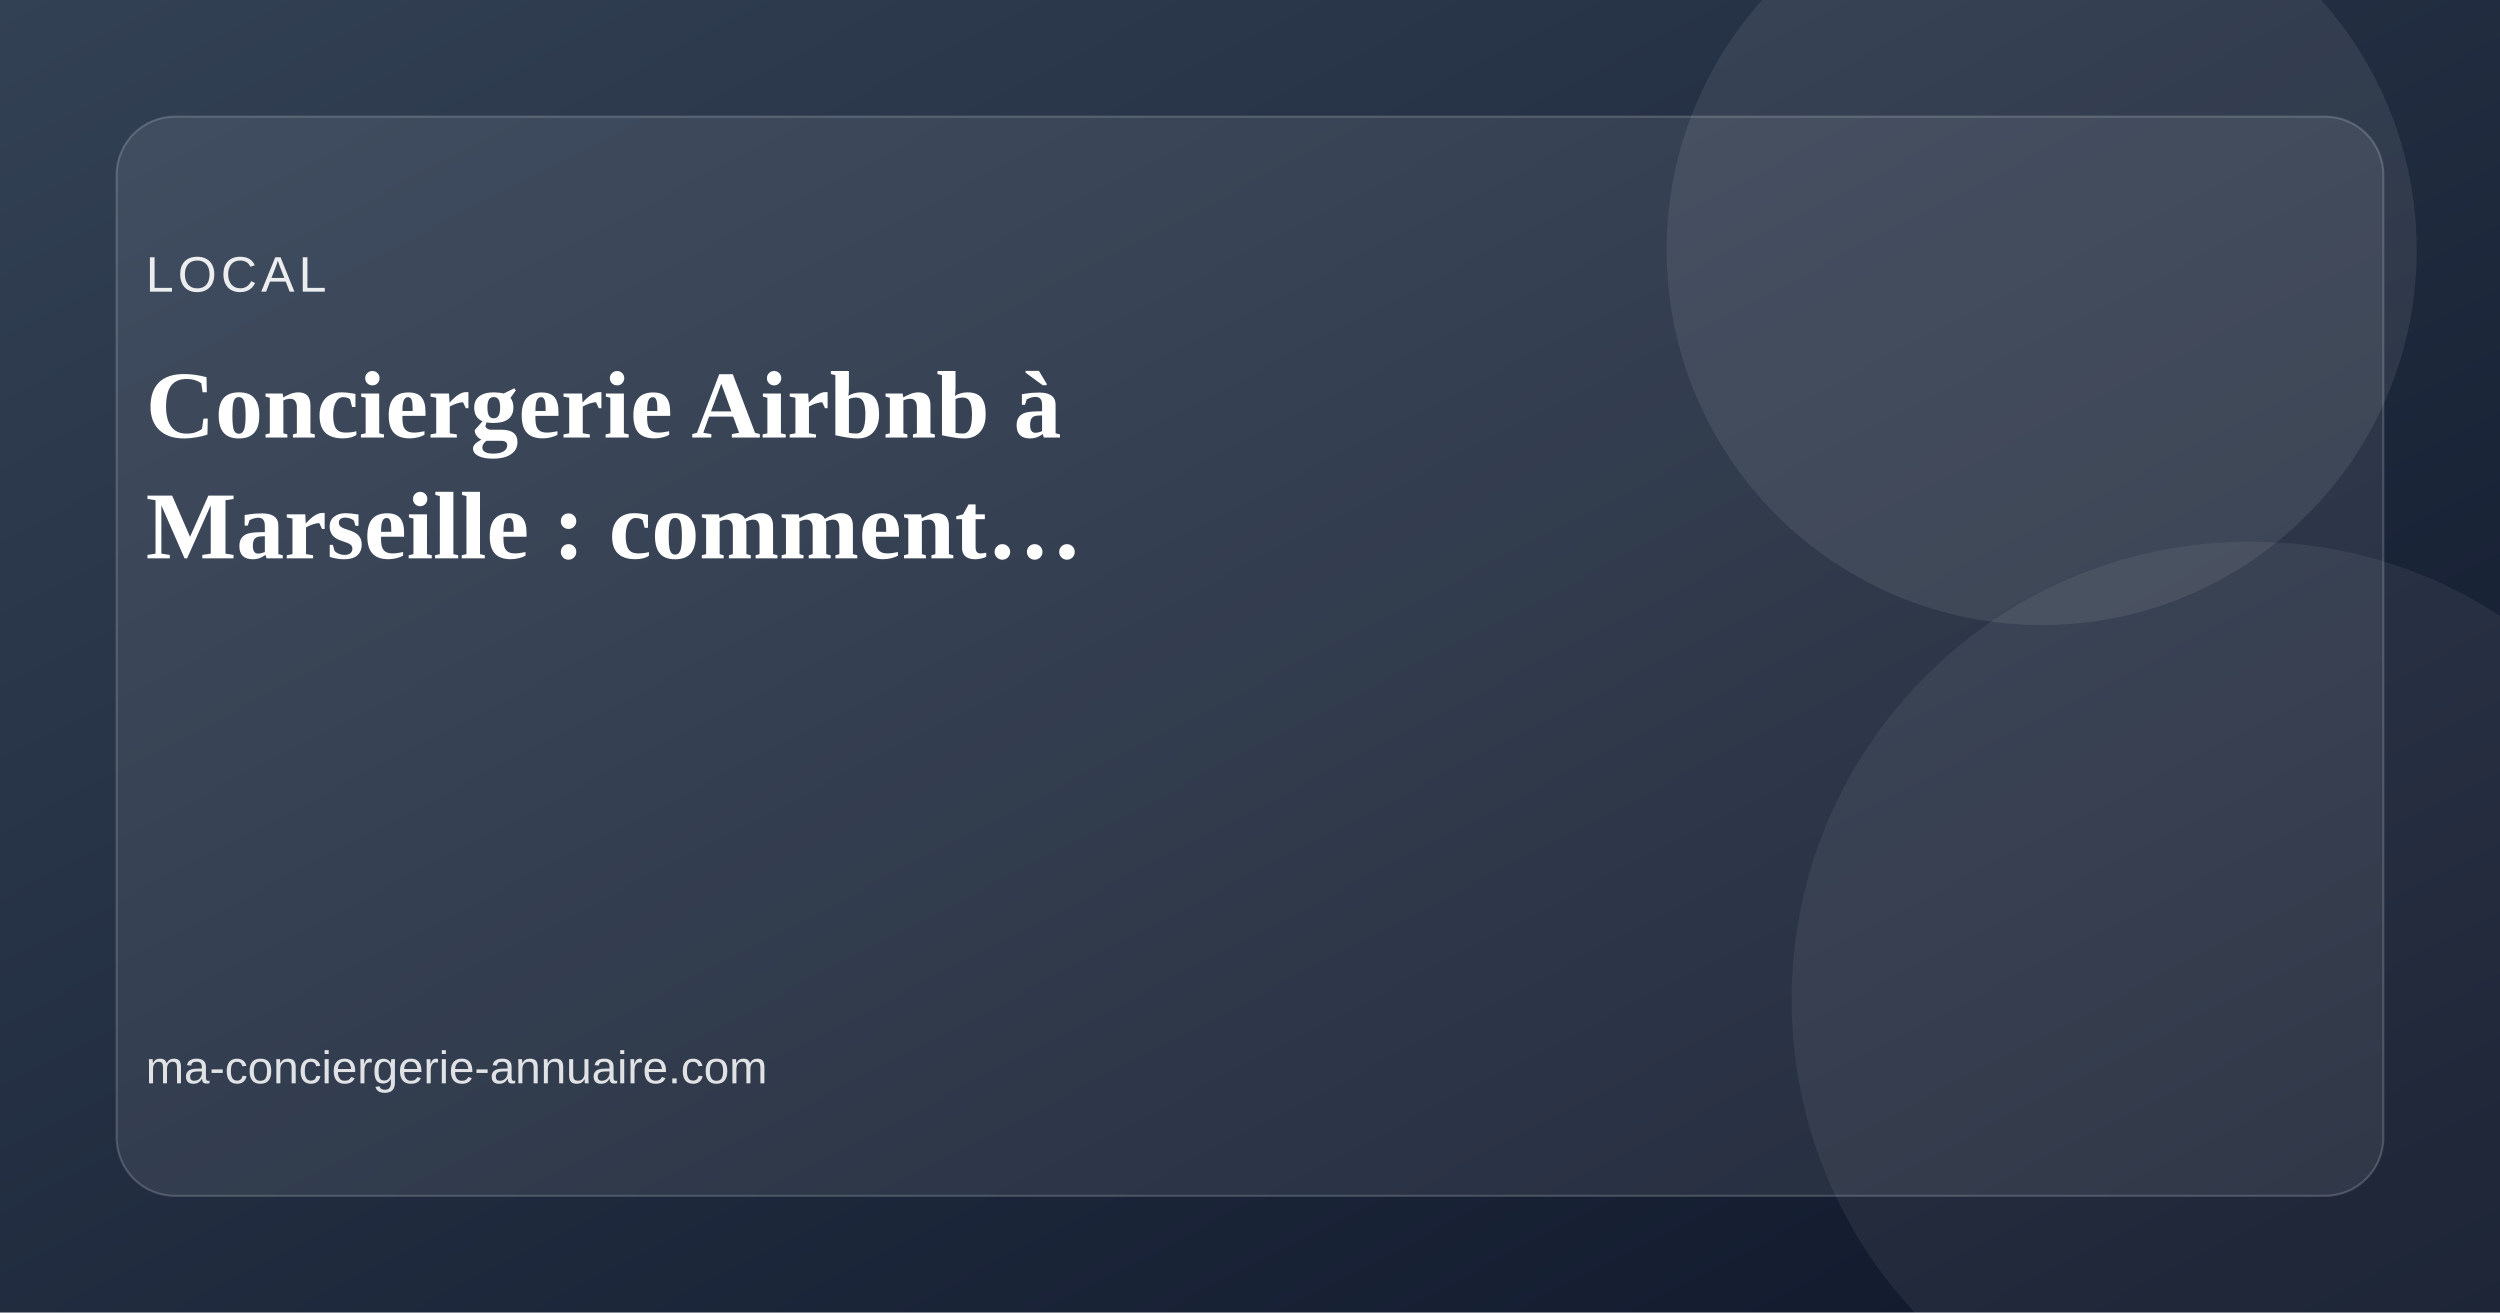
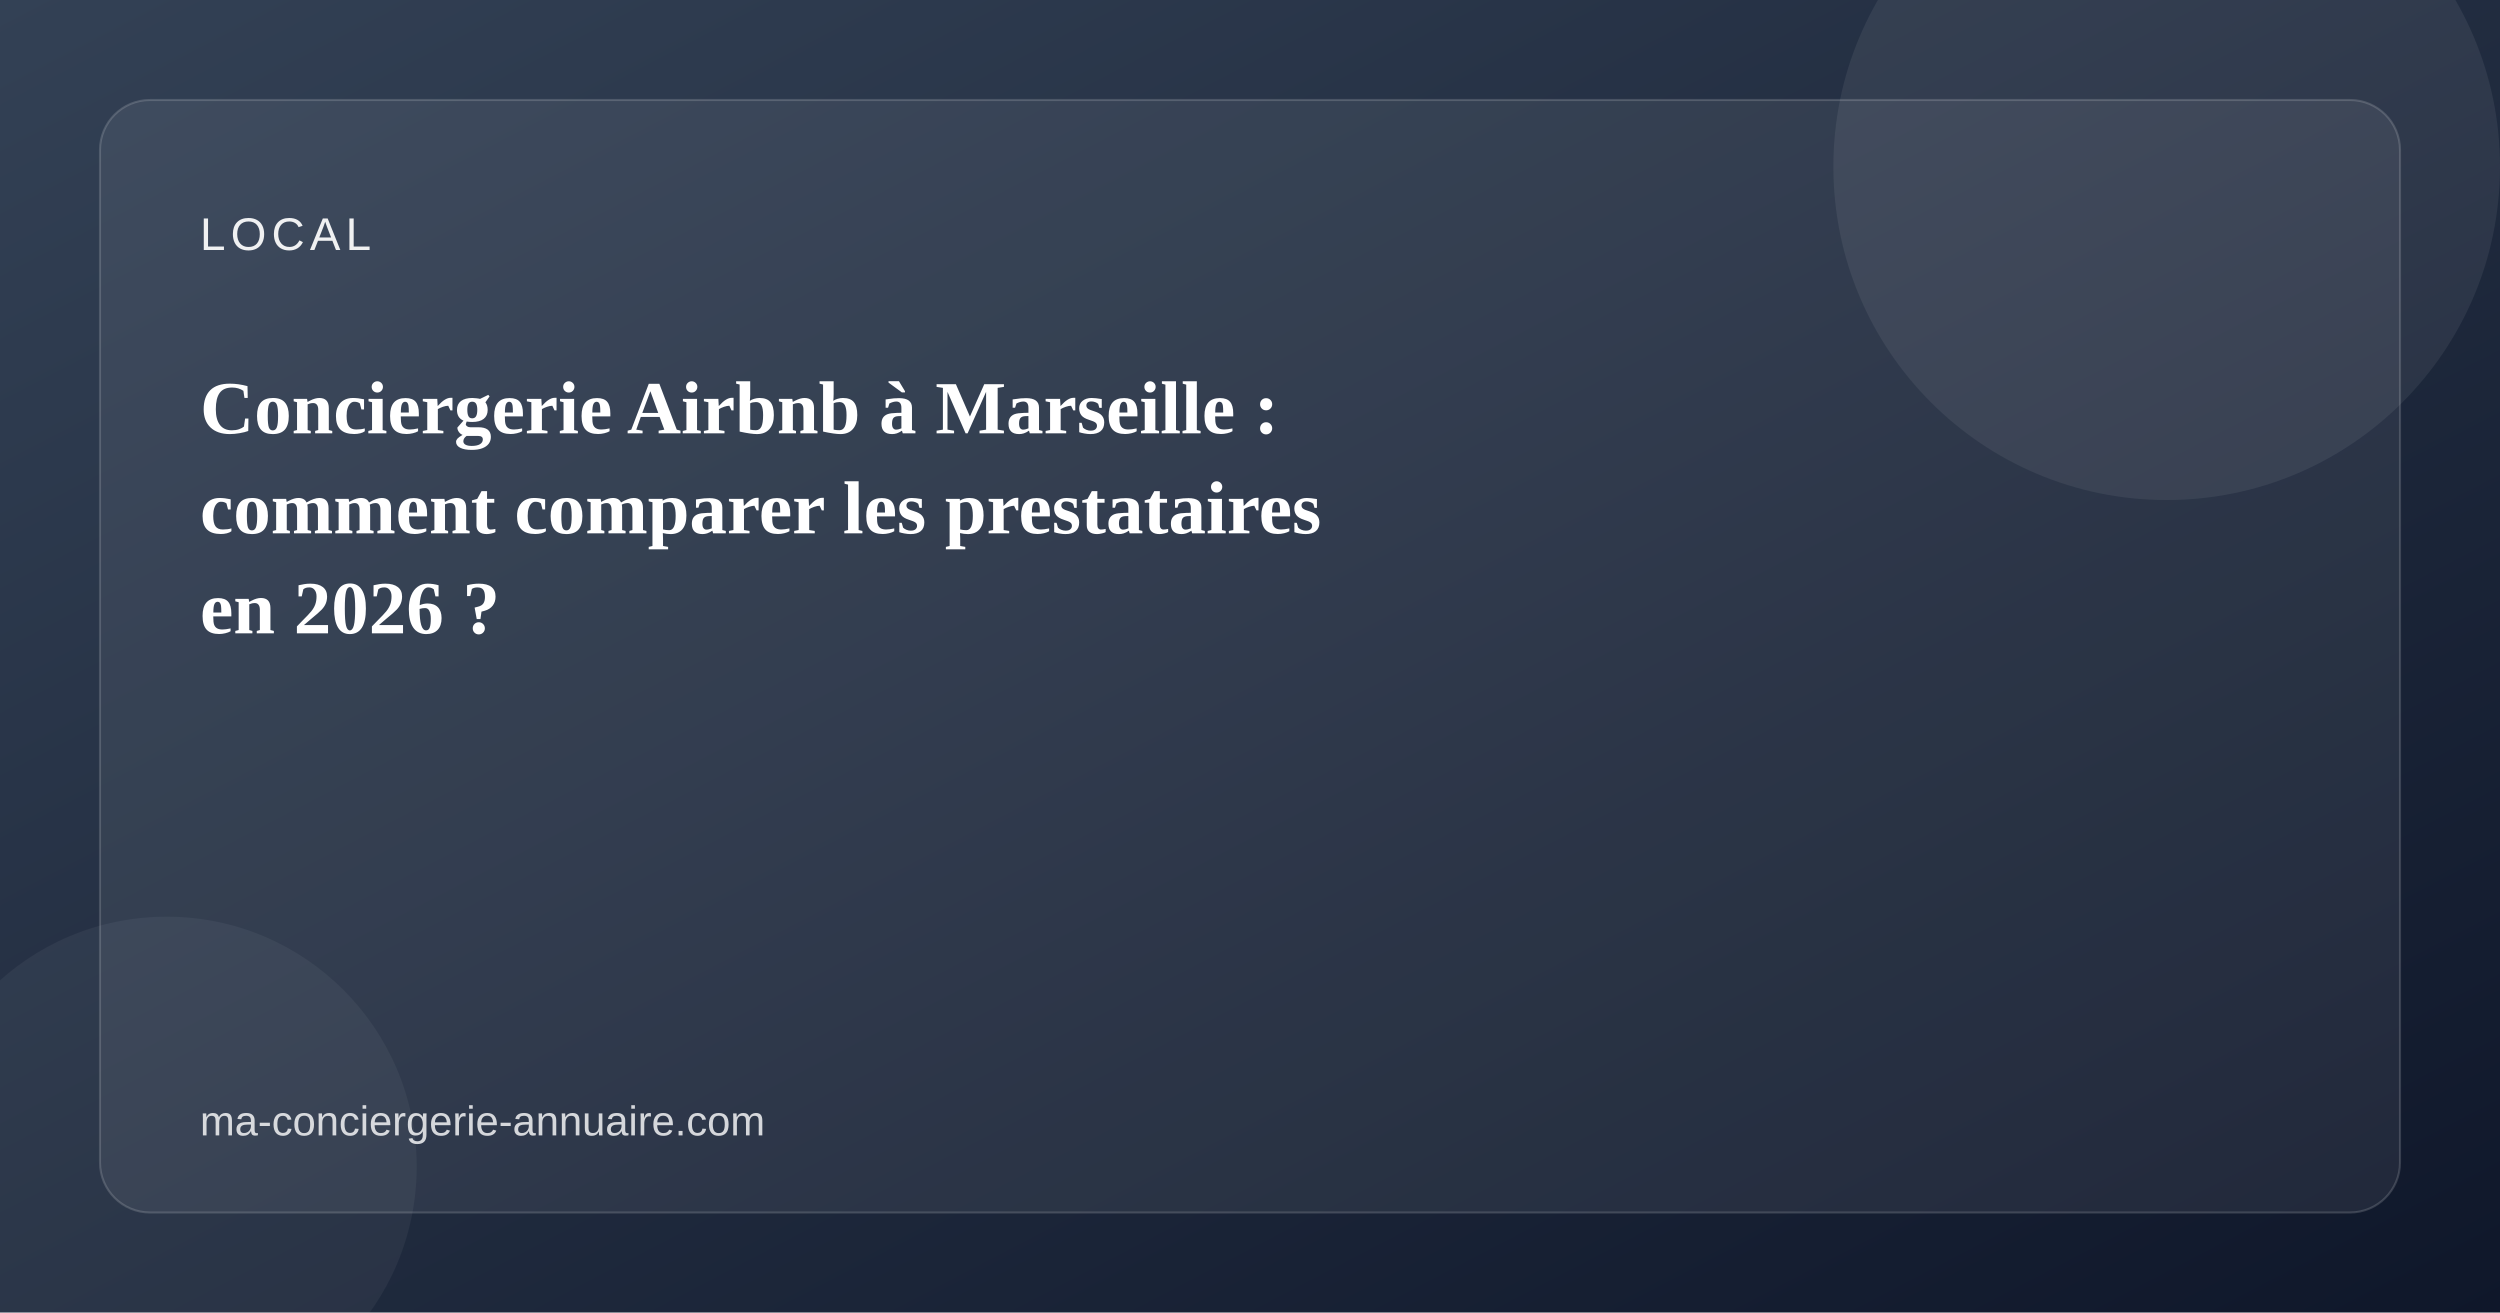
<svg xmlns="http://www.w3.org/2000/svg" width="1200" height="630" viewBox="0 0 1200 630">
  <defs>
    <linearGradient id="bg" x1="0" y1="0" x2="1" y2="1">
      <stop offset="0" stop-color="#334155" />
      <stop offset="1" stop-color="#0f172a" />
    </linearGradient>
  </defs>
  <rect width="1200" height="630" fill="url(#bg)" />
-   <circle cx="980" cy="120" r="180" fill="rgba(255,255,255,0.08)" />
-   <circle cx="1080" cy="480" r="220" fill="rgba(255,255,255,0.06)" />
-   <rect x="56" y="56" width="1088" height="518" rx="28" fill="rgba(255,255,255,0.08)" stroke="rgba(255,255,255,0.18)" />
-   <text x="70" y="140" fill="rgba(255,255,255,0.9)" font-family="system-ui,Segoe UI,Arial" font-size="24" letter-spacing="2">LOCAL</text>
-   <text x="70" y="210" fill="white" font-family="Georgia, 'Times New Roman', serif" font-size="46" font-weight="700">Conciergerie Airbnb à</text>
-   <text x="70" y="268" fill="white" font-family="Georgia, 'Times New Roman', serif" font-size="46" font-weight="700">Marseille : comment…</text>
-   <text x="70" y="520" fill="rgba(255,255,255,0.85)" font-family="system-ui,Segoe UI,Arial" font-size="22">ma-conciergerie-annuaire.com</text>
+   <circle cx="1040" cy="80" r="160" fill="rgba(255,255,255,0.07)" />
+   <circle cx="80" cy="560" r="120" fill="rgba(255,255,255,0.05)" />
+   <rect x="48" y="48" width="1104" height="534" rx="24" fill="rgba(255,255,255,0.07)" stroke="rgba(255,255,255,0.16)" />
+   <text x="96" y="120" fill="rgba(255,255,255,0.92)" font-family="system-ui,Segoe UI,Arial" font-size="22" letter-spacing="2.5">LOCAL</text>
+   <text x="96" y="208" fill="#ffffff" font-family="Georgia, 'Times New Roman', serif" font-size="36" font-weight="700">Conciergerie Airbnb à Marseille :</text>
+   <text x="96" y="256" fill="#ffffff" font-family="Georgia, 'Times New Roman', serif" font-size="36" font-weight="700">comment comparer les prestataires</text>
+   <text x="96" y="304" fill="#ffffff" font-family="Georgia, 'Times New Roman', serif" font-size="36" font-weight="700">en 2026 ?</text>
+   <text x="96" y="545" fill="rgba(255,255,255,0.8)" font-family="system-ui,Segoe UI,Arial" font-size="20">ma-conciergerie-annuaire.com</text>
</svg>
